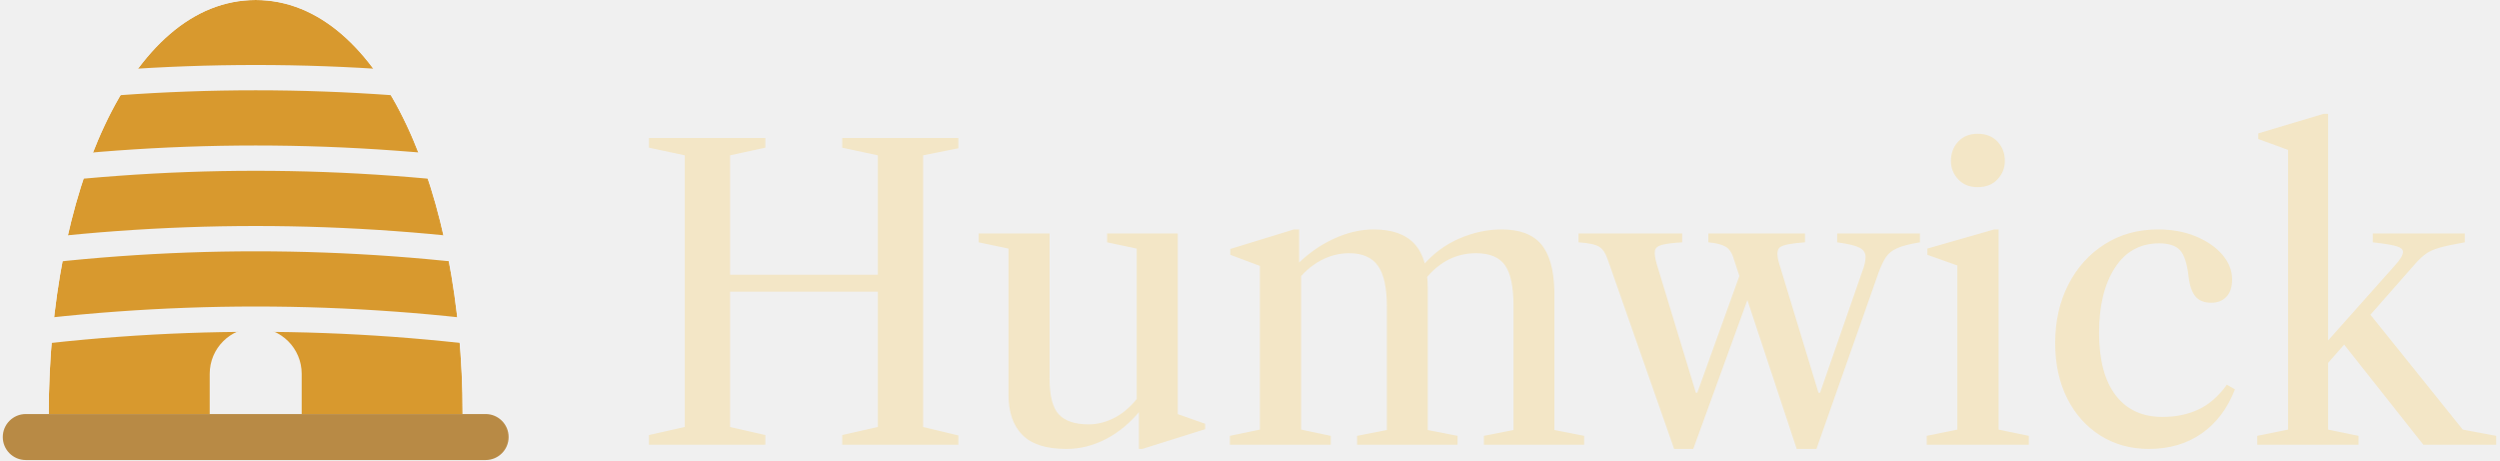
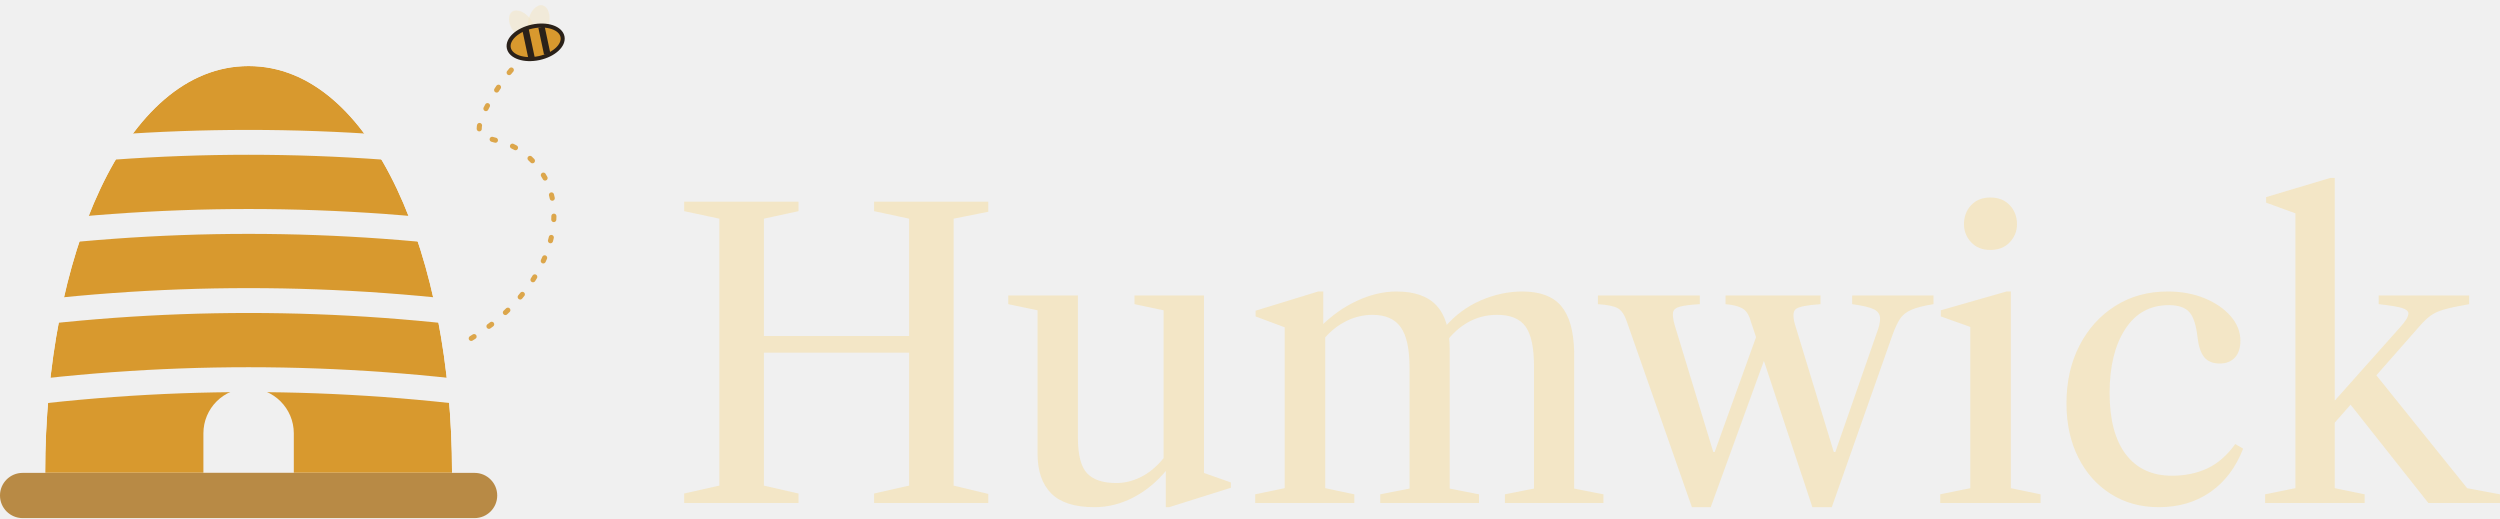
- <svg xmlns="http://www.w3.org/2000/svg" viewBox="0 -110.42 619.36 114.23" width="1239" height="228" role="img" aria-label="Humwick">
+ <svg xmlns="http://www.w3.org/2000/svg" viewBox="0 -126.98 631.73 130.79" width="1263" height="262" role="img" aria-label="Humwick">
  <g transform="translate(-28.56 -147.54) scale(2.85563)">
    <mask id="l" maskUnits="userSpaceOnUse" x="0" y="0" width="64" height="64">
      <path d="M14 49C14 30 21 13 32 13C43 13 50 30 50 49Z" fill="#fff" />
      <path d="M8 21.5Q32 18 56 21.5M8 28.5Q32 25 56 28.5M8 35.5Q32 32 56 35.5M8 42.5Q32 39 56 42.5" fill="none" stroke="#000" stroke-width="2.2" />
      <path d="M28 49V45.5A4 4 0 0 1 36 45.5V49Z" fill="#000" />
    </mask>
    <path d="M14 49C14 30 21 13 32 13C43 13 50 30 50 49Z" fill="#D8992E" mask="url(#l)" />
    <rect x="10" y="49" width="44" height="4" rx="2" fill="#B88A45" />
+     <path d="M51.7 37.1C58.6 32.9 60.9 25.7 57.4 21.7C54.3 18 50.6 21.1 53.4 16C54.6 14 55.4 13.1 56 12.6" fill="none" stroke="#D8992E" stroke-width="0.45" stroke-dasharray="0.3 1.6" stroke-linecap="round" opacity="0.85" />
+     <g transform="translate(57.4 10.9) rotate(-12) scale(0.714)">
+       <ellipse cx="-1.2" cy="-2.4" rx="1.3" ry="2.1" fill="#F3E6C6" opacity="0.55" transform="rotate(-25 -1.2 -2.4)" />
+       <ellipse cx="0.9" cy="-2.4" rx="1.3" ry="2.1" fill="#F3E6C6" opacity="0.55" transform="rotate(25 0.9 -2.4)" />
+       <ellipse cx="0" cy="0" rx="3.4" ry="2" fill="#D8992E" stroke="#2A2119" stroke-width="0.5" />
+       <path d="M-0.9 -1.9V1.9M1.1 -1.7V1.7" stroke="#2A2119" stroke-width="0.8" />
+     </g>
  </g>
-   <g transform="translate(156.11 0)">
+   <g transform="translate(168.48 0)">
    <path d="M52.4 0L52.4 -2.4L61.25 -4.4L61.25 -71.85L52.4 -73.75L52.4 -76.15L81.25 -76.15L81.25 -73.6L72.5 -71.85L72.5 -4.4L81.25 -2.3L81.25 0ZM4.4 0L4.4 -2.4L13.3 -4.4L13.3 -71.85L4.4 -73.75L4.4 -76.15L33.3 -76.15L33.3 -73.75L24.55 -71.85L24.55 -4.4L33.3 -2.4L33.3 0ZM19.8 -38L19.8 -42.2L66.2 -42.2L66.2 -38ZM108.1 1.05Q100.6 1.05 97.15 -2.43Q93.7 -5.9 93.7 -12.5L93.7 -48.7L86.3 -50.25L86.3 -52.45L103.9 -52.45L103.9 -16.5Q103.9 -9.95 106.23 -7.5Q108.55 -5.05 113.6 -5.05Q117.05 -5.05 120.35 -6.85Q123.65 -8.65 126.45 -12.5L126.45 -8.5Q122.65 -3.85 117.9 -1.4Q113.15 1.05 108.1 1.05ZM126.1 1.05L126.1 -8.8L125.55 -9L125.55 -48.7L118.2 -50.25L118.2 -52.45L135.75 -52.45L135.75 -7.6L142.55 -5.2L142.55 -3.85L126.95 1.05ZM148.7 0L148.7 -2.2L156.15 -3.75L156.15 -44.4L148.8 -47.15L148.8 -48.6L164.6 -53.45L165.9 -53.45L165.9 -44.8L166.4 -44.3L166.4 -3.75L173.75 -2.2L173.75 0ZM180.3 0L180.3 -2.2L187.7 -3.65L187.7 -34.2Q187.7 -41.3 185.48 -44.42Q183.25 -47.55 178.35 -47.55Q174.55 -47.55 171.13 -45.67Q167.7 -43.8 165.15 -40.3L165.15 -44.5Q169.35 -48.75 174.43 -51.1Q179.5 -53.45 184.4 -53.45Q191.25 -53.45 194.55 -49.87Q197.85 -46.3 197.85 -38.75L197.85 -3.65L205.25 -2.2L205.25 0ZM211.8 0L211.8 -2.2L219.15 -3.65L219.15 -34.5Q219.15 -41.6 217.03 -44.57Q214.9 -47.55 209.85 -47.55Q205.8 -47.55 202.48 -45.67Q199.15 -43.8 196.65 -40.3L196.65 -44.5Q200.5 -48.95 205.7 -51.2Q210.9 -53.45 216.2 -53.45Q222.9 -53.45 226 -49.8Q229.1 -46.15 229.3 -38.3L229.3 -3.65L236.7 -2.2L236.7 0ZM289.5 1.05L273.9 -46Q273.25 -48.35 271.83 -49.17Q270.4 -50 267.55 -50.25L267.55 -52.45L291.55 -52.45L291.55 -50.25Q286.4 -49.9 285.3 -49Q284.2 -48.1 285.15 -44.95L294.9 -12.9L295.3 -12.9L305.7 -42.8Q306.15 -43.95 306.38 -44.9Q306.6 -45.85 306.6 -46.6Q306.6 -48.15 305.1 -48.92Q303.6 -49.7 299.55 -50.25L299.55 -52.45L320.1 -52.45L320.1 -50.25Q316.35 -49.65 314.45 -48.8Q312.55 -47.95 311.63 -46.53Q310.7 -45.1 309.8 -42.65L294.4 1.05ZM259.05 1.05L242.55 -46Q241.75 -48.35 240.4 -49.17Q239.05 -50 235.3 -50.25L235.3 -52.45L261.05 -52.45L261.05 -50.25Q257.6 -50.05 256.02 -49.62Q254.45 -49.2 254.28 -48.15Q254.1 -47.1 254.7 -44.95L264.45 -12.9L264.8 -12.9L275.85 -43.55L279.95 -43.35L263.8 1.05ZM321.8 0L321.8 -2.2L329.4 -3.75L329.4 -44.5L321.95 -47.15L321.95 -48.7L338.55 -53.45L339.65 -53.45L339.65 -3.75L347.15 -2.2L347.15 0ZM334.45 -63.95Q331.4 -63.95 329.6 -65.9Q327.8 -67.85 327.8 -70.45Q327.8 -73.3 329.6 -75.25Q331.4 -77.2 334.45 -77.2Q337.55 -77.2 339.38 -75.25Q341.2 -73.3 341.2 -70.45Q341.2 -67.85 339.38 -65.9Q337.55 -63.95 334.45 -63.95ZM377 1.05Q370.2 1.05 364.93 -2.27Q359.65 -5.6 356.68 -11.52Q353.7 -17.45 353.7 -25.2Q353.7 -33.4 356.98 -39.78Q360.25 -46.15 366.03 -49.8Q371.8 -53.45 379.25 -53.45Q384.5 -53.45 388.65 -51.72Q392.8 -50 395.23 -47.17Q397.65 -44.35 397.65 -41Q397.65 -38.25 396.25 -36.75Q394.85 -35.25 392.45 -35.25Q389.85 -35.25 388.55 -36.8Q387.25 -38.35 386.85 -41.65Q386.3 -46.6 384.7 -48.3Q383.1 -50 379.55 -50Q372.45 -50 368.53 -43.92Q364.6 -37.85 364.6 -27.8Q364.6 -17.7 368.7 -12.3Q372.8 -6.9 380.35 -6.9Q385.35 -6.9 389.3 -8.75Q393.25 -10.6 396.35 -14.9L398.35 -13.75Q395.6 -6.65 390.1 -2.8Q384.6 1.05 377 1.05ZM403.9 0L403.9 -2.2L411.55 -3.75L411.55 -73.2L404.15 -75.9L404.15 -77.3L420.35 -82.15L421.5 -82.15L421.5 -3.75L429.05 -2.2L429.05 0ZM445.15 0L424.7 -25.85L431.1 -33.4L454.95 -3.75L463.25 -2.2L463.25 0ZM419.2 -17.7L418.4 -22.4L437.95 -44.35Q439.05 -45.55 439.58 -46.42Q440.1 -47.3 440.1 -47.9Q440.1 -48.75 438.6 -49.25Q437.1 -49.75 432.6 -50.25L432.6 -52.45L455.45 -52.45L455.45 -50.25Q451.4 -49.55 449.2 -48.92Q447 -48.3 445.68 -47.32Q444.35 -46.35 442.85 -44.6Z" fill="#F3E6C6" />
  </g>
</svg>
